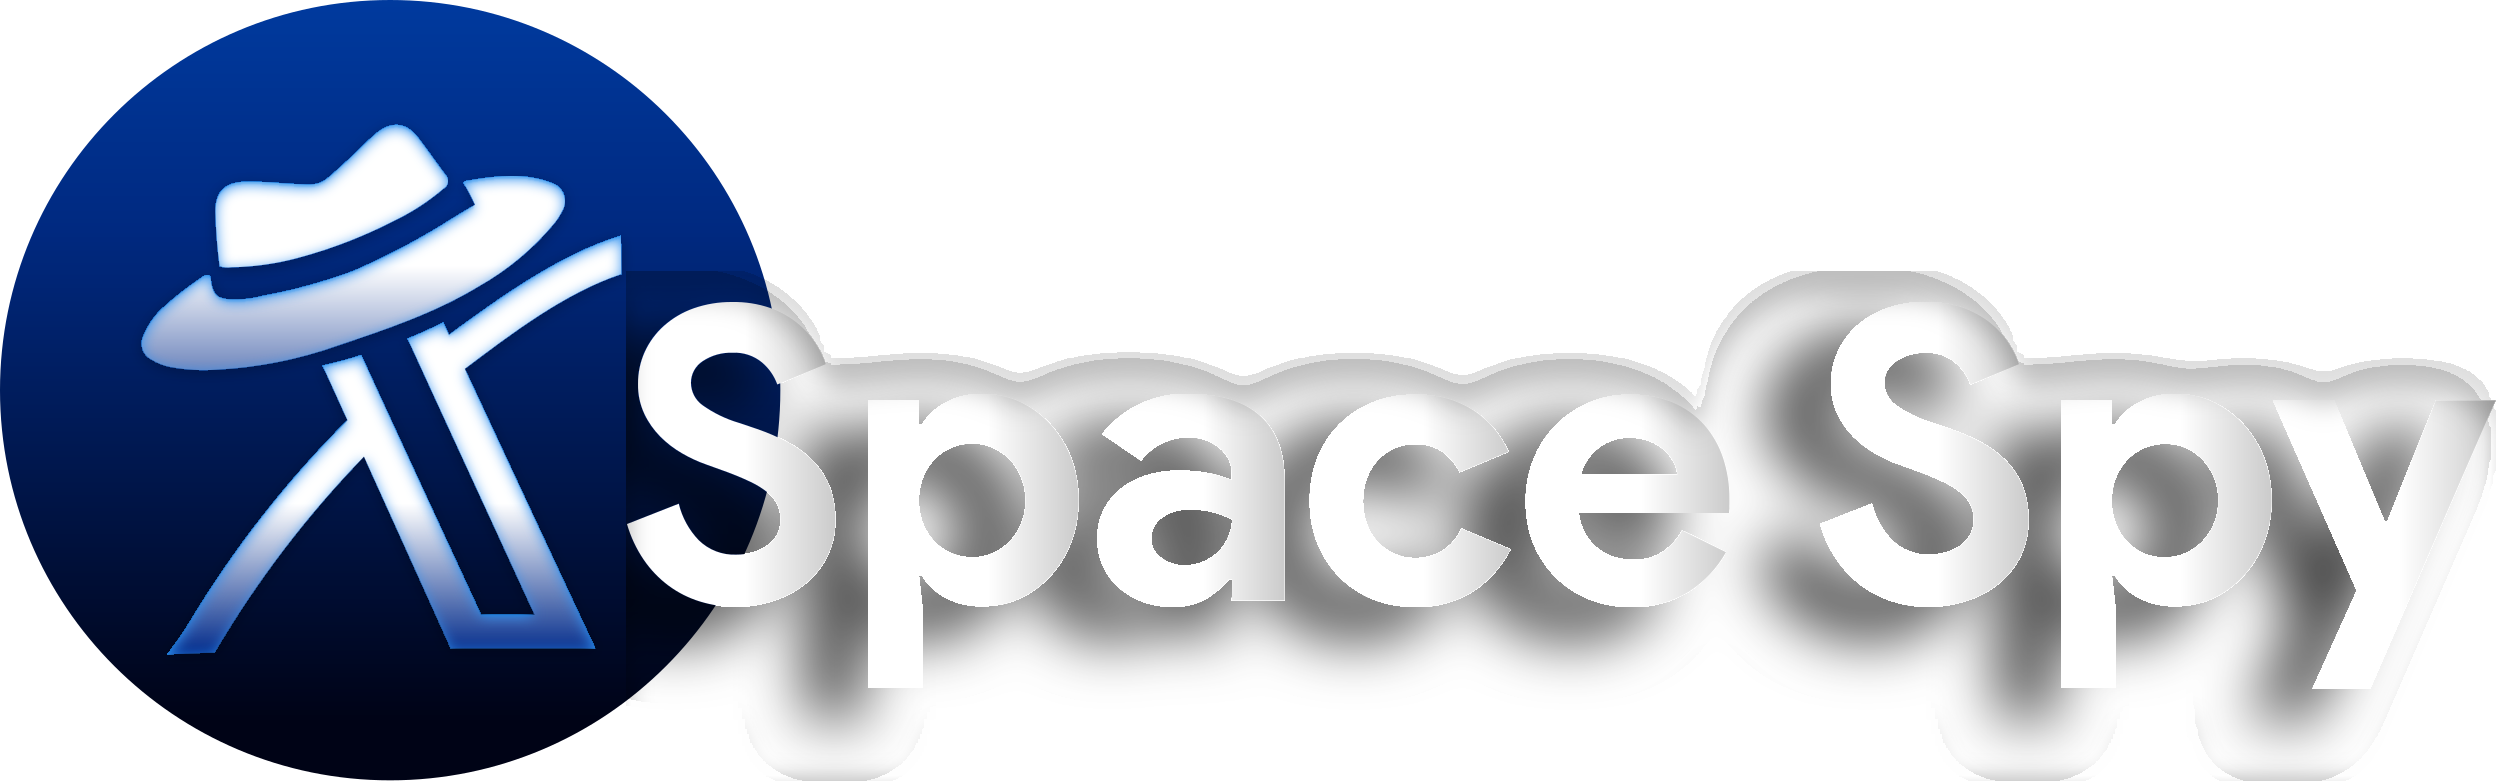
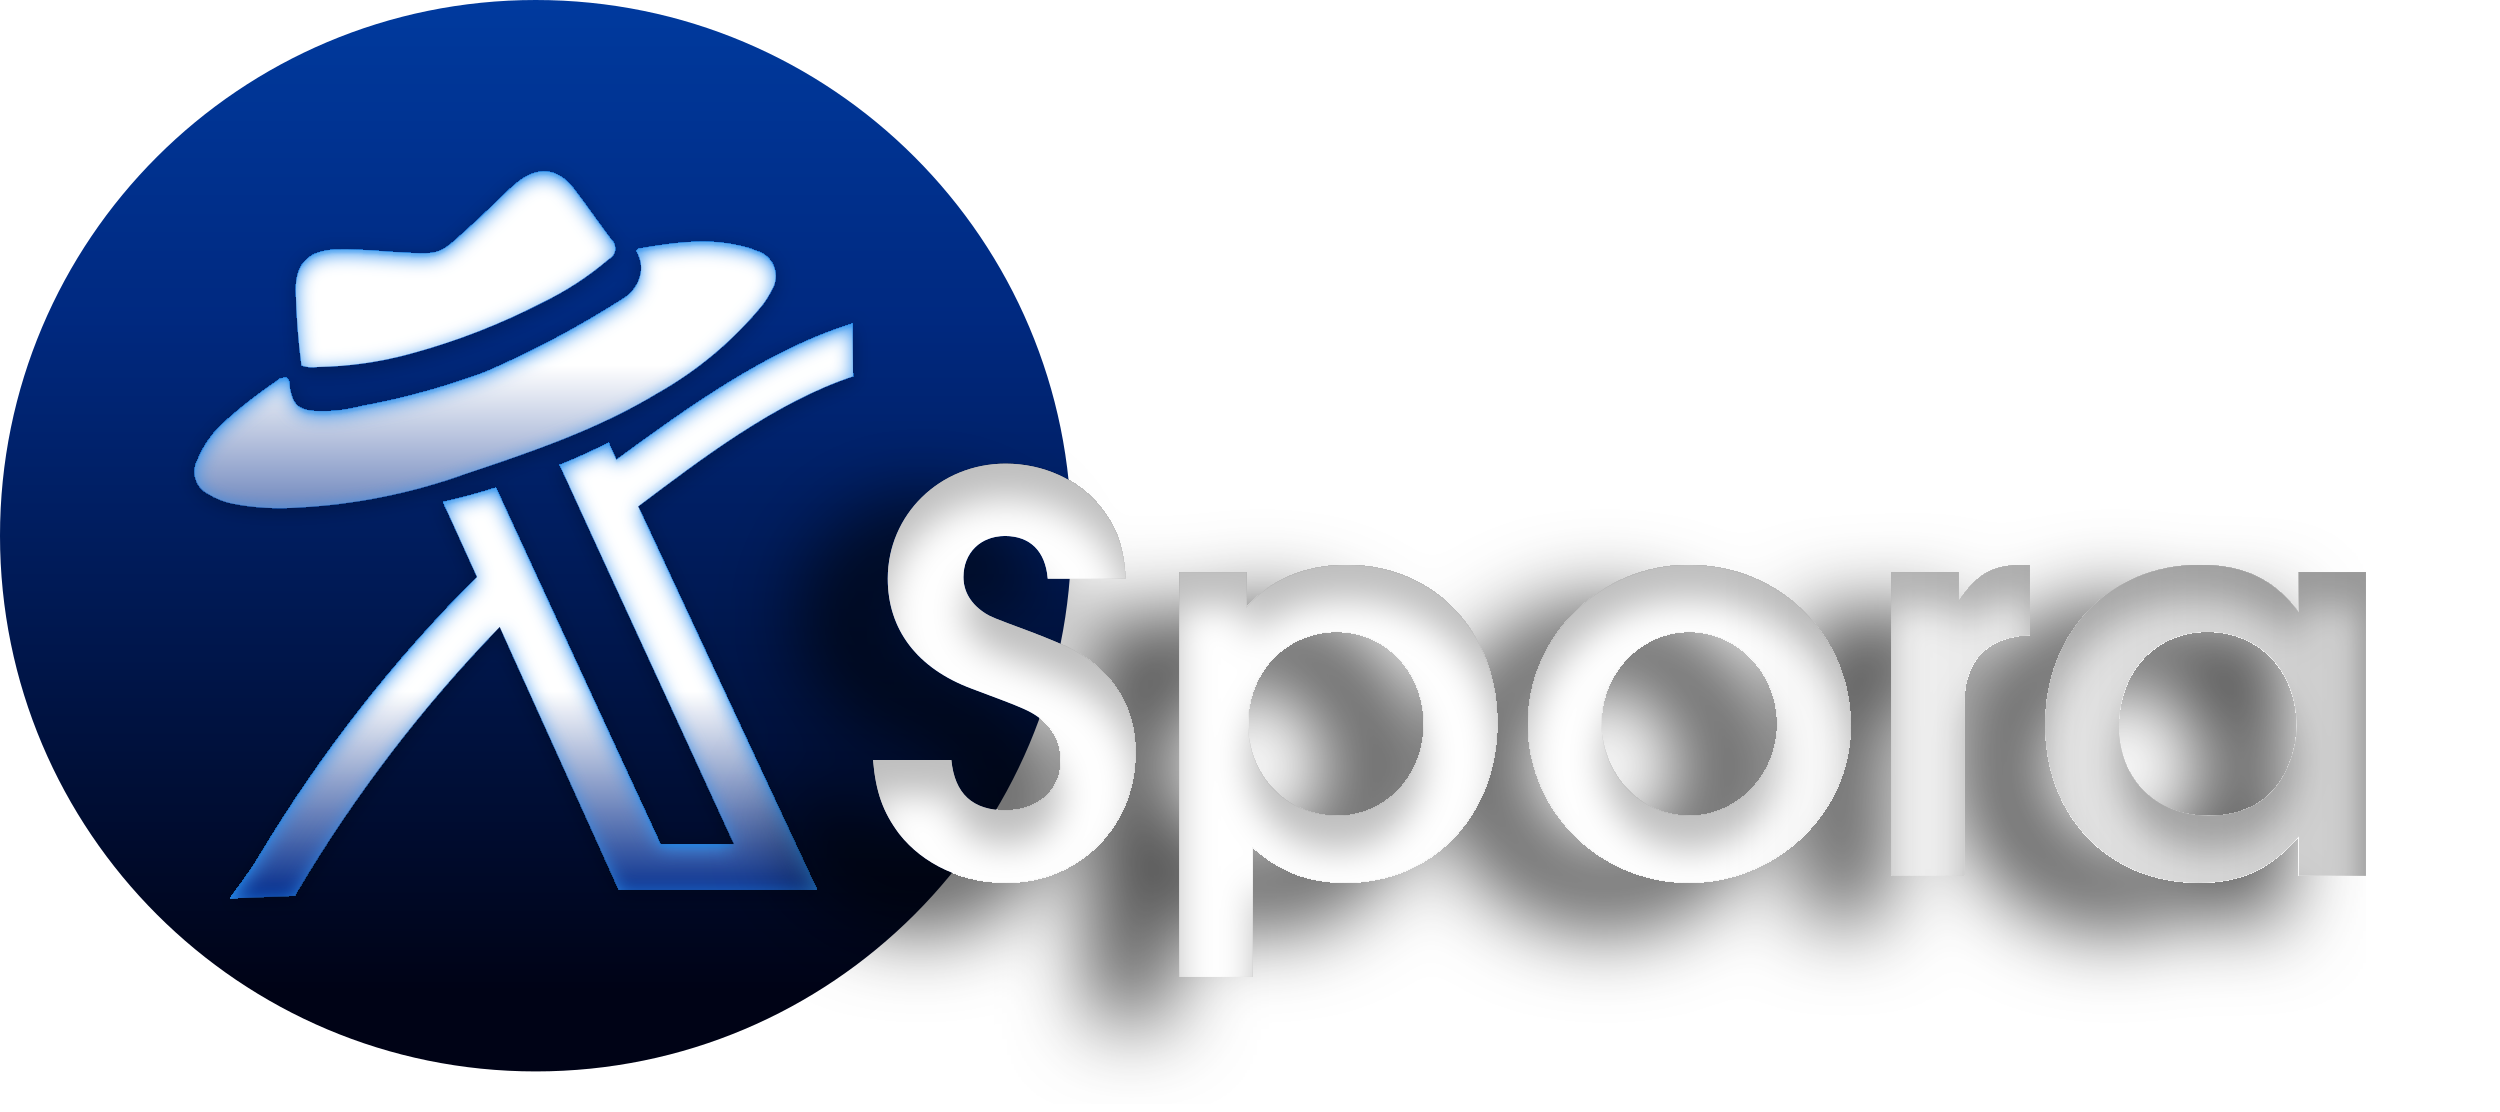
- <svg xmlns="http://www.w3.org/2000/svg" width="173" height="54" viewBox="0 0 173 54" fill="none">
-   <g id="Frame 1261157691">
-     <g id="Final Copy">
-       <rect width="54" height="54" rx="27" fill="url(#paint0_linear_2001_2078)" />
-       <g id="Group 52" filter="url(#filter0_dii_2001_2078)">
-         <path id="Vector" d="M42.968 16.311C38.668 17.63 34.545 20.638 31.067 23.174L30.672 22.32C29.869 22.721 29.047 23.097 28.212 23.435L28.849 24.83L29.958 27.251L36.998 42.542H33.284L27.288 29.558L26.148 27.085L24.995 24.581C24.632 24.696 24.262 24.805 23.893 24.906C23.364 25.053 22.848 25.187 22.332 25.302L24.046 29.08C19.822 33.294 16.137 38.014 13.074 43.135C12.488 44.122 11.679 45.135 11.602 45.276L14.852 45.148L15.024 44.855C17.887 40.058 21.297 35.608 25.186 31.596L31.194 44.855H41.178L32.163 25.524C35.348 23.122 39.101 20.262 42.994 18.968L42.968 16.311Z" fill="url(#paint1_linear_2001_2078)" />
-         <g id="CzgE9k">
-           <path id="Vector_2" d="M32.871 14.172C32.642 13.643 32.375 13.132 32.071 12.643C32.124 12.595 32.16 12.536 32.208 12.53C33.885 12.246 35.568 11.985 37.263 12.382C37.569 12.448 37.868 12.541 38.157 12.661C38.352 12.718 38.53 12.82 38.678 12.958C38.826 13.096 38.94 13.266 39.011 13.456C39.082 13.645 39.109 13.849 39.088 14.05C39.068 14.251 39 14.445 38.892 14.616C38.755 14.898 38.588 15.164 38.395 15.41C36.925 17.192 35.139 18.687 33.126 19.82C30.092 21.657 26.744 22.782 23.413 23.897C20.705 24.866 17.87 25.433 14.998 25.58C13.926 25.655 12.848 25.593 11.792 25.396C11.329 25.308 10.887 25.135 10.488 24.886C10.339 24.81 10.206 24.705 10.098 24.576C9.99 24.448 9.909 24.299 9.86 24.139C9.811 23.979 9.794 23.81 9.812 23.643C9.829 23.476 9.88 23.315 9.961 23.168C10.242 22.498 10.658 21.893 11.181 21.39C12.043 20.597 12.964 19.872 13.937 19.221C13.999 19.157 14.075 19.107 14.16 19.076C14.244 19.045 14.334 19.034 14.423 19.043C14.63 19.18 14.577 19.422 14.619 19.636C14.785 20.406 15.045 20.649 15.839 20.714C16.621 20.759 17.405 20.681 18.163 20.483C20.296 20.092 22.392 19.517 24.426 18.765C26.545 17.85 28.597 16.786 30.566 15.582C31.33 15.09 32.095 14.646 32.871 14.172Z" fill="url(#paint2_linear_2001_2078)" />
-           <path id="Vector_3" d="M15.199 18.417C15.031 17.155 14.934 15.885 14.908 14.612C14.908 13.308 15.536 12.656 16.864 12.579C17.76 12.565 18.656 12.6 19.548 12.686C22.512 12.84 21.919 13.012 24.183 10.979C24.817 10.387 25.368 9.794 26.067 9.201C27.116 8.372 28.094 8.461 28.912 9.504C29.57 10.351 30.168 11.24 30.82 12.093C30.888 12.157 30.939 12.236 30.971 12.324C31.002 12.411 31.012 12.505 31.001 12.598C30.989 12.69 30.956 12.778 30.904 12.855C30.852 12.932 30.783 12.996 30.701 13.042C29.665 13.932 28.515 14.681 27.282 15.27C25.204 16.342 23.019 17.192 20.763 17.806C19.219 18.236 17.625 18.468 16.022 18.494C15.746 18.538 15.462 18.512 15.199 18.417Z" fill="url(#paint3_linear_2001_2078)" />
-         </g>
-       </g>
-     </g>
-     <g id="Frame 1261157467" filter="url(#filter1_i_2001_2078)">
-       <g id="Group 52_2" filter="url(#filter2_d_2001_2078)">
-         <path id="Vector_4" d="M50.917 41.992C50.076 41.996 49.239 41.871 48.436 41.623C47.655 41.383 46.921 41.012 46.265 40.527C45.597 40.029 45.017 39.423 44.547 38.735C44.033 37.978 43.642 37.144 43.388 36.264L46.971 34.857C47.199 35.806 47.675 36.677 48.351 37.381C48.693 37.717 49.099 37.979 49.546 38.151C49.993 38.323 50.471 38.402 50.949 38.382C51.336 38.383 51.721 38.33 52.093 38.224C52.443 38.128 52.775 37.977 53.078 37.776C53.362 37.583 53.599 37.327 53.768 37.028C53.943 36.705 54.03 36.342 54.021 35.974C54.028 35.625 53.961 35.279 53.826 34.957C53.672 34.629 53.445 34.341 53.162 34.114C52.791 33.811 52.384 33.554 51.95 33.35C51.347 33.064 50.73 32.809 50.101 32.586L48.862 32.138C48.288 31.937 47.734 31.681 47.208 31.374C46.656 31.059 46.15 30.671 45.701 30.221C45.243 29.761 44.867 29.226 44.589 28.64C44.288 27.992 44.138 27.284 44.152 26.569C44.145 25.806 44.303 25.051 44.616 24.356C44.928 23.668 45.38 23.052 45.943 22.549C46.543 22.015 47.241 21.603 47.998 21.337C48.855 21.037 49.757 20.889 50.665 20.899C51.56 20.881 52.452 21.02 53.299 21.31C53.982 21.554 54.62 21.91 55.185 22.364C55.678 22.757 56.102 23.229 56.439 23.761C56.734 24.209 56.971 24.692 57.145 25.199L53.789 26.606C53.578 26.015 53.214 25.489 52.735 25.083C52.163 24.609 51.433 24.368 50.691 24.409C49.96 24.382 49.24 24.584 48.631 24.988C48.378 25.15 48.171 25.373 48.028 25.636C47.885 25.9 47.811 26.195 47.814 26.495C47.816 26.796 47.889 27.091 48.026 27.359C48.163 27.626 48.361 27.857 48.604 28.034C49.367 28.577 50.215 28.99 51.112 29.256L52.382 29.683C53.146 29.944 53.886 30.268 54.595 30.652C55.234 30.998 55.815 31.441 56.318 31.964C56.793 32.468 57.167 33.059 57.419 33.703C57.685 34.419 57.813 35.179 57.799 35.943C57.825 36.89 57.605 37.829 57.161 38.667C56.761 39.4 56.21 40.039 55.544 40.542C54.871 41.036 54.116 41.407 53.315 41.639C52.537 41.871 51.729 41.99 50.917 41.992Z" fill="url(#paint4_linear_2001_2078)" />
-         <path id="Vector_5" d="M60.111 27.718H63.583V29.383H63.804C64.193 28.757 64.738 28.243 65.385 27.892C66.193 27.456 67.102 27.241 68.019 27.27C68.889 27.261 69.75 27.441 70.543 27.797C71.338 28.164 72.053 28.681 72.651 29.32C73.279 29.997 73.773 30.787 74.105 31.649C74.466 32.594 74.644 33.599 74.632 34.61C74.644 35.621 74.465 36.626 74.105 37.571C73.773 38.431 73.279 39.22 72.651 39.895C72.055 40.537 71.339 41.056 70.543 41.423C69.75 41.779 68.889 41.959 68.019 41.95C67.102 41.978 66.193 41.764 65.385 41.328C64.736 40.976 64.191 40.46 63.804 39.832H63.583L63.804 41.807V47.603H60.116L60.111 27.718ZM67.276 38.578C67.756 38.579 68.231 38.484 68.673 38.298C69.11 38.113 69.507 37.844 69.843 37.508C70.193 37.151 70.471 36.728 70.659 36.264C70.872 35.746 70.978 35.191 70.97 34.631C70.977 34.069 70.871 33.513 70.659 32.992C70.469 32.531 70.192 32.11 69.843 31.754C69.507 31.418 69.11 31.149 68.673 30.964C68.231 30.776 67.756 30.681 67.276 30.684C66.798 30.681 66.324 30.77 65.88 30.948C65.441 31.124 65.042 31.39 64.71 31.728C64.36 32.083 64.082 32.504 63.894 32.966C63.677 33.494 63.572 34.061 63.583 34.631C63.572 35.201 63.677 35.768 63.894 36.296C64.082 36.758 64.36 37.179 64.71 37.534C65.044 37.869 65.442 38.133 65.88 38.309C66.324 38.488 66.798 38.579 67.276 38.578Z" fill="url(#paint5_linear_2001_2078)" />
-         <path id="Vector_6" d="M85.268 40.075H85.041C84.593 40.611 84.059 41.069 83.46 41.429C82.743 41.831 81.927 42.026 81.105 41.993C80.417 41.999 79.733 41.879 79.087 41.64C78.482 41.419 77.923 41.088 77.438 40.665C76.968 40.253 76.593 39.745 76.337 39.174C76.069 38.571 75.934 37.916 75.941 37.256C75.931 36.587 76.077 35.925 76.368 35.322C76.649 34.748 77.054 34.242 77.554 33.842C78.084 33.417 78.69 33.097 79.34 32.899C80.067 32.676 80.824 32.566 81.585 32.572C82.333 32.559 83.081 32.629 83.813 32.783C84.302 32.898 84.782 33.044 85.252 33.22V32.799C85.258 32.449 85.181 32.102 85.03 31.786C84.878 31.471 84.654 31.195 84.377 30.981C83.763 30.49 82.993 30.234 82.206 30.259C81.578 30.258 80.958 30.402 80.395 30.681C79.832 30.96 79.341 31.366 78.961 31.866L76.284 30.032C76.996 29.13 77.911 28.409 78.955 27.929C79.999 27.449 81.142 27.224 82.291 27.271C84.433 27.271 86.069 27.774 87.196 28.778C88.324 29.783 88.888 31.274 88.888 33.252V41.54H85.252L85.268 40.075ZM85.268 35.928C84.837 35.725 84.389 35.559 83.929 35.433C83.435 35.309 82.927 35.249 82.417 35.254C81.69 35.207 80.969 35.409 80.373 35.828C80.15 35.994 79.969 36.209 79.845 36.457C79.72 36.705 79.656 36.979 79.656 37.256C79.648 37.522 79.707 37.785 79.828 38.022C79.948 38.258 80.127 38.461 80.346 38.61C80.802 38.952 81.357 39.137 81.927 39.137C82.392 39.143 82.853 39.051 83.281 38.869C83.675 38.704 84.033 38.464 84.335 38.163C84.625 37.874 84.855 37.53 85.01 37.151C85.179 36.766 85.267 36.349 85.268 35.928Z" fill="url(#paint6_linear_2001_2078)" />
-         <path id="Vector_7" d="M104.527 38.015C103.941 39.167 103.073 40.151 102.003 40.876C100.8 41.654 99.388 42.044 97.957 41.993C96.948 42.011 95.946 41.832 95.006 41.466C94.139 41.115 93.352 40.592 92.693 39.928C92.038 39.258 91.52 38.467 91.17 37.599C90.804 36.661 90.625 35.66 90.643 34.653C90.626 33.642 90.805 32.636 91.17 31.692C91.517 30.822 92.034 30.03 92.693 29.363C93.355 28.708 94.142 28.19 95.006 27.841C95.946 27.475 96.948 27.296 97.957 27.314C99.381 27.264 100.786 27.648 101.987 28.415C103.047 29.109 103.88 30.098 104.385 31.26L101.002 32.672C100.727 32.089 100.304 31.587 99.774 31.218C99.211 30.874 98.558 30.703 97.898 30.728C97.424 30.723 96.954 30.819 96.518 31.007C96.088 31.192 95.7 31.461 95.375 31.798C95.033 32.152 94.769 32.574 94.6 33.036C94.405 33.56 94.308 34.115 94.316 34.675C94.308 35.232 94.404 35.786 94.6 36.308C94.768 36.772 95.032 37.196 95.375 37.551C95.7 37.888 96.088 38.157 96.518 38.342C96.954 38.528 97.424 38.623 97.898 38.621C98.589 38.641 99.271 38.458 99.859 38.094C100.418 37.722 100.862 37.2 101.139 36.587L104.527 38.015Z" fill="url(#paint7_linear_2001_2078)" />
-         <path id="Vector_8" d="M119.438 38.212C118.817 39.322 117.932 40.261 116.862 40.947C115.671 41.676 114.294 42.042 112.899 42.001C111.901 42.017 110.909 41.838 109.98 41.474C109.109 41.122 108.317 40.599 107.651 39.935C106.988 39.27 106.465 38.478 106.113 37.607C105.747 36.668 105.568 35.668 105.586 34.661C105.577 33.691 105.756 32.729 106.113 31.826C106.451 30.956 106.958 30.161 107.604 29.487C108.252 28.819 109.023 28.282 109.875 27.906C110.786 27.504 111.772 27.303 112.767 27.316C113.78 27.292 114.787 27.471 115.729 27.843C116.555 28.185 117.296 28.705 117.899 29.366C118.493 30.034 118.944 30.816 119.227 31.663C119.534 32.591 119.685 33.563 119.675 34.54V34.882C119.668 34.986 119.668 35.09 119.675 35.193C119.655 35.294 119.646 35.396 119.649 35.499H109.237C109.296 36.01 109.456 36.504 109.706 36.953C109.929 37.346 110.226 37.691 110.581 37.97C110.919 38.238 111.305 38.438 111.719 38.56C112.131 38.682 112.559 38.744 112.989 38.745C113.734 38.775 114.471 38.572 115.096 38.165C115.64 37.79 116.089 37.294 116.408 36.716L119.438 38.212ZM116.082 32.854C116.055 32.567 115.974 32.288 115.845 32.032C115.691 31.715 115.48 31.429 115.223 31.189C114.927 30.911 114.582 30.691 114.206 30.541C113.744 30.361 113.252 30.275 112.757 30.288C111.998 30.269 111.256 30.506 110.649 30.962C110.029 31.436 109.583 32.101 109.379 32.854H116.082Z" fill="url(#paint8_linear_2001_2078)" />
-         <path id="Vector_9" d="M133.486 41.992C132.645 41.997 131.808 41.872 131.004 41.623C130.222 41.383 129.486 41.013 128.828 40.527C128.161 40.027 127.581 39.422 127.11 38.735C126.596 37.978 126.205 37.144 125.951 36.264L129.534 34.857C129.764 35.807 130.242 36.678 130.92 37.381C131.26 37.717 131.666 37.979 132.112 38.151C132.558 38.323 133.035 38.402 133.512 38.382C133.899 38.383 134.284 38.33 134.656 38.224C135.006 38.129 135.339 37.978 135.641 37.776C135.926 37.583 136.162 37.327 136.331 37.028C136.506 36.705 136.593 36.342 136.584 35.974C136.591 35.625 136.524 35.279 136.389 34.957C136.235 34.629 136.008 34.341 135.725 34.114C135.354 33.811 134.947 33.554 134.513 33.35C133.911 33.063 133.294 32.808 132.664 32.586L131.426 32.138C130.853 31.938 130.3 31.682 129.777 31.374C129.222 31.06 128.714 30.672 128.264 30.221C127.808 29.759 127.432 29.225 127.153 28.64C126.853 27.991 126.703 27.283 126.715 26.569C126.708 25.806 126.866 25.051 127.179 24.356C127.491 23.668 127.943 23.052 128.507 22.549C129.108 22.015 129.808 21.603 130.567 21.337C131.421 21.037 132.322 20.888 133.228 20.899C134.123 20.881 135.015 21.02 135.862 21.31C136.546 21.555 137.185 21.912 137.754 22.364C138.245 22.758 138.669 23.23 139.008 23.761C139.298 24.211 139.535 24.694 139.714 25.199L136.358 26.606C136.146 26.015 135.782 25.49 135.304 25.083C134.732 24.608 134.002 24.367 133.259 24.409C132.529 24.382 131.808 24.584 131.199 24.988C130.947 25.15 130.739 25.373 130.596 25.636C130.453 25.9 130.38 26.195 130.382 26.495C130.384 26.796 130.457 27.091 130.594 27.359C130.732 27.626 130.93 27.857 131.173 28.034C131.936 28.576 132.784 28.988 133.681 29.256L134.951 29.683C135.715 29.943 136.455 30.267 137.164 30.652C137.802 30.998 138.384 31.441 138.887 31.964C139.363 32.467 139.737 33.058 139.988 33.703C140.253 34.419 140.382 35.179 140.367 35.943C140.392 36.89 140.175 37.828 139.735 38.667C139.333 39.4 138.78 40.039 138.112 40.542C137.439 41.036 136.685 41.407 135.883 41.639C135.105 41.871 134.298 41.99 133.486 41.992Z" fill="url(#paint9_linear_2001_2078)" />
-         <path id="Vector_10" d="M142.655 27.718H146.133V29.383H146.359C146.745 28.755 147.291 28.241 147.94 27.892C148.748 27.455 149.657 27.24 150.575 27.27C151.444 27.262 152.305 27.442 153.099 27.797C153.892 28.166 154.607 28.683 155.206 29.32C155.834 29.997 156.328 30.787 156.66 31.649C157.023 32.593 157.202 33.599 157.187 34.61C157.202 35.622 157.023 36.627 156.66 37.571C156.328 38.431 155.834 39.22 155.206 39.895C154.609 40.536 153.894 41.055 153.099 41.423C152.305 41.778 151.444 41.958 150.575 41.95C149.657 41.98 148.748 41.765 147.94 41.328C147.289 40.979 146.743 40.463 146.359 39.832H146.133L146.359 41.808V47.604H142.671L142.655 27.718ZM149.816 38.578C150.295 38.579 150.77 38.484 151.212 38.298C151.649 38.113 152.047 37.844 152.382 37.508C152.733 37.151 153.01 36.728 153.199 36.265C153.414 35.747 153.519 35.191 153.51 34.631C153.519 34.069 153.413 33.512 153.199 32.993C153.009 32.531 152.732 32.111 152.382 31.754C152.047 31.418 151.649 31.15 151.212 30.964C150.771 30.786 150.297 30.7 149.821 30.711C149.343 30.707 148.869 30.797 148.425 30.974C147.985 31.151 147.587 31.416 147.255 31.754C146.904 32.11 146.627 32.53 146.438 32.993C146.225 33.521 146.119 34.087 146.128 34.658C146.119 35.228 146.225 35.794 146.438 36.323C146.627 36.785 146.904 37.206 147.255 37.561C147.589 37.896 147.987 38.159 148.425 38.335C148.87 38.506 149.344 38.588 149.821 38.578H149.816Z" fill="url(#paint10_linear_2001_2078)" />
-         <path id="Vector_11" d="M163.096 40.867L157.3 27.721H161.516L165.014 36.099H165.209L168.566 27.721H172.681L164.024 47.633H160.045L163.096 40.867Z" fill="url(#paint11_linear_2001_2078)" />
-       </g>
-     </g>
+ <svg xmlns="http://www.w3.org/2000/svg" width="126" height="56" viewBox="0 0 126 56" fill="none">
+   <rect width="54" height="54" rx="27" fill="url(#paint0_linear_2308_2499)" />
+   <g filter="url(#filter0_dii_2308_2499)">
+     <path d="M42.968 16.311C38.667 17.629 34.545 20.637 31.066 23.172L30.671 22.319C29.868 22.72 29.047 23.096 28.212 23.434L28.849 24.829L29.958 27.25L36.998 42.541H33.283L27.288 29.557L26.148 27.084L24.994 24.581C24.631 24.695 24.262 24.803 23.892 24.905C23.363 25.052 22.847 25.186 22.331 25.3L24.045 29.079C19.821 33.292 16.136 38.014 13.073 43.134C12.487 44.121 11.678 45.135 11.602 45.275L14.851 45.147L15.023 44.854C17.887 40.057 21.297 35.607 25.185 31.595L31.194 44.854H41.177L32.162 25.523C35.348 23.122 39.1 20.261 42.993 18.967L42.968 16.311Z" fill="url(#paint1_linear_2308_2499)" />
+     <path d="M31.393 15.066C32.238 14.549 32.593 13.485 32.071 12.643C32.124 12.596 32.16 12.537 32.208 12.53C33.885 12.246 35.568 11.985 37.263 12.382C37.569 12.448 37.868 12.541 38.157 12.661C38.352 12.718 38.53 12.82 38.678 12.958C38.826 13.096 38.94 13.266 39.011 13.456C39.082 13.645 39.109 13.849 39.088 14.05C39.068 14.252 39 14.445 38.892 14.617C38.755 14.898 38.588 15.165 38.395 15.411C36.925 17.192 35.139 18.687 33.126 19.82C30.092 21.657 26.744 22.783 23.413 23.897C20.705 24.866 17.87 25.433 14.998 25.58C13.926 25.655 12.848 25.594 11.792 25.396C11.329 25.308 10.887 25.136 10.488 24.887C10.339 24.811 10.206 24.705 10.098 24.577C9.99 24.448 9.909 24.299 9.86 24.139C9.811 23.979 9.794 23.81 9.812 23.643C9.829 23.477 9.88 23.315 9.961 23.168C10.242 22.498 10.658 21.893 11.181 21.39C12.043 20.597 12.964 19.872 13.937 19.221C13.999 19.157 14.075 19.107 14.16 19.076C14.244 19.046 14.334 19.034 14.423 19.043C14.63 19.18 14.577 19.423 14.619 19.636C14.785 20.406 15.045 20.649 15.839 20.715C16.621 20.759 17.405 20.681 18.163 20.483C20.296 20.093 22.392 19.517 24.426 18.765C26.545 17.85 28.597 16.787 30.566 15.582C30.841 15.405 31.117 15.234 31.393 15.066Z" fill="url(#paint2_linear_2308_2499)" />
+     <path d="M15.197 18.417C15.03 17.155 14.933 15.885 14.906 14.612C14.906 13.308 15.535 12.656 16.862 12.579C17.758 12.565 18.654 12.6 19.547 12.686C22.51 12.84 21.917 13.012 24.181 10.979C24.815 10.387 25.366 9.794 26.066 9.201C27.114 8.372 28.092 8.461 28.91 9.504C29.568 10.351 30.166 11.24 30.818 12.093C30.886 12.157 30.938 12.236 30.969 12.324C31 12.411 31.011 12.505 30.999 12.598C30.988 12.69 30.954 12.778 30.902 12.855C30.85 12.932 30.781 12.996 30.7 13.042C29.663 13.932 28.513 14.681 27.28 15.27C25.203 16.342 23.018 17.192 20.762 17.806C19.217 18.236 17.624 18.468 16.021 18.494C15.744 18.538 15.46 18.512 15.197 18.417Z" fill="url(#paint3_linear_2308_2499)" />
+   </g>
+   <g filter="url(#filter1_di_2308_2499)">
+     <path d="M44 38.304H47.948C48.114 40.016 49.025 40.844 50.709 40.844C52.338 40.844 53.47 39.822 53.47 38.359C53.47 37.503 53.139 36.785 52.531 36.288C51.924 35.819 51.731 35.736 48.997 34.715C46.236 33.693 44.745 31.733 44.745 29.165C44.745 25.935 47.368 23.367 50.681 23.367C52.587 23.367 54.354 24.168 55.458 25.548C56.286 26.57 56.645 27.619 56.728 29.165H52.807C52.697 27.785 51.924 27.012 50.654 27.012C49.411 27.012 48.556 27.867 48.556 29.082C48.556 29.828 48.942 30.463 49.688 30.932C49.964 31.098 50.019 31.125 51.952 31.843C53.967 32.616 54.602 32.948 55.403 33.693C56.618 34.797 57.225 36.233 57.225 37.945C57.225 41.645 54.381 44.489 50.709 44.489C48.528 44.489 46.54 43.577 45.325 42.031C44.497 40.927 44.138 39.905 44 38.304Z" fill="#D9D9D9" />
+     <path d="M44 38.304H47.948C48.114 40.016 49.025 40.844 50.709 40.844C52.338 40.844 53.47 39.822 53.47 38.359C53.47 37.503 53.139 36.785 52.531 36.288C51.924 35.819 51.731 35.736 48.997 34.715C46.236 33.693 44.745 31.733 44.745 29.165C44.745 25.935 47.368 23.367 50.681 23.367C52.587 23.367 54.354 24.168 55.458 25.548C56.286 26.57 56.645 27.619 56.728 29.165H52.807C52.697 27.785 51.924 27.012 50.654 27.012C49.411 27.012 48.556 27.867 48.556 29.082C48.556 29.828 48.942 30.463 49.688 30.932C49.964 31.098 50.019 31.125 51.952 31.843C53.967 32.616 54.602 32.948 55.403 33.693C56.618 34.797 57.225 36.233 57.225 37.945C57.225 41.645 54.381 44.489 50.709 44.489C48.528 44.489 46.54 43.577 45.325 42.031C44.497 40.927 44.138 39.905 44 38.304Z" fill="url(#paint4_linear_2308_2499)" />
+     <path d="M59.448 49.237V28.834H62.817V30.628C64.004 29.22 65.771 28.475 67.869 28.475C72.259 28.475 75.462 31.816 75.462 36.426C75.462 41.065 72.232 44.489 67.814 44.489C65.937 44.489 64.529 43.936 63.12 42.694V49.237H59.448ZM67.372 31.843C64.832 31.843 62.9 33.831 62.9 36.454C62.9 39.132 64.832 41.12 67.428 41.12C69.857 41.12 71.762 39.105 71.762 36.509C71.762 33.859 69.857 31.843 67.372 31.843Z" fill="#D9D9D9" />
+     <path d="M59.448 49.237V28.834H62.817V30.628C64.004 29.22 65.771 28.475 67.869 28.475C72.259 28.475 75.462 31.816 75.462 36.426C75.462 41.065 72.232 44.489 67.814 44.489C65.937 44.489 64.529 43.936 63.12 42.694V49.237H59.448ZM67.372 31.843C64.832 31.843 62.9 33.831 62.9 36.454C62.9 39.132 64.832 41.12 67.428 41.12C69.857 41.12 71.762 39.105 71.762 36.509C71.762 33.859 69.857 31.843 67.372 31.843Z" fill="url(#paint5_linear_2308_2499)" />
+     <path d="M85.102 28.475C89.713 28.475 93.274 32.037 93.274 36.592C93.274 40.899 89.575 44.489 85.13 44.489C80.657 44.489 77.012 40.899 77.012 36.482C77.012 32.092 80.657 28.475 85.102 28.475ZM85.13 31.843C82.7 31.843 80.712 33.914 80.712 36.426C80.712 39.049 82.672 41.12 85.157 41.12C87.587 41.12 89.575 39.049 89.575 36.482C89.575 33.914 87.587 31.843 85.13 31.843Z" fill="#D9D9D9" />
+     <path d="M85.102 28.475C89.713 28.475 93.274 32.037 93.274 36.592C93.274 40.899 89.575 44.489 85.13 44.489C80.657 44.489 77.012 40.899 77.012 36.482C77.012 32.092 80.657 28.475 85.102 28.475ZM85.13 31.843C82.7 31.843 80.712 33.914 80.712 36.426C80.712 39.049 82.672 41.12 85.157 41.12C87.587 41.12 89.575 39.049 89.575 36.482C89.575 33.914 87.587 31.843 85.13 31.843Z" fill="url(#paint6_linear_2308_2499)" />
+     <path d="M95.335 44.13V28.834H98.704V30.325C99.67 28.917 100.443 28.475 102.017 28.475H102.293V32.009C100.084 32.092 98.925 33.362 99.007 35.626V44.13H95.335Z" fill="#D9D9D9" />
+     <path d="M95.335 44.13V28.834H98.704V30.325C99.67 28.917 100.443 28.475 102.017 28.475H102.293V32.009C100.084 32.092 98.925 33.362 99.007 35.626V44.13H95.335Z" fill="url(#paint7_linear_2308_2499)" />
+     <path d="M119.237 28.834V44.13H115.868V42.142C114.405 43.826 112.942 44.489 110.788 44.489C106.315 44.489 103.085 41.148 103.085 36.537C103.085 31.871 106.343 28.475 110.871 28.475C113.08 28.475 114.598 29.193 115.868 30.877V28.834H119.237ZM111.258 31.843C108.635 31.843 106.785 33.831 106.785 36.62C106.785 39.298 108.635 41.12 111.313 41.12C112.721 41.12 113.908 40.651 114.654 39.74C115.316 38.967 115.758 37.697 115.758 36.592C115.758 33.804 113.88 31.843 111.258 31.843Z" fill="#D9D9D9" />
+     <path d="M119.237 28.834V44.13H115.868V42.142C114.405 43.826 112.942 44.489 110.788 44.489C106.315 44.489 103.085 41.148 103.085 36.537C103.085 31.871 106.343 28.475 110.871 28.475C113.08 28.475 114.598 29.193 115.868 30.877V28.834H119.237ZM111.258 31.843C108.635 31.843 106.785 33.831 106.785 36.62C106.785 39.298 108.635 41.12 111.313 41.12C112.721 41.12 113.908 40.651 114.654 39.74C115.316 38.967 115.758 37.697 115.758 36.592C115.758 33.804 113.88 31.843 111.258 31.843Z" fill="url(#paint8_linear_2308_2499)" />
  </g>
  <defs>
-     <filter id="filter0_dii_2001_2078" x="8.822" y="7.856" width="35.154" height="38.599" filterUnits="userSpaceOnUse" color-interpolation-filters="sRGB">
+     <filter id="filter0_dii_2308_2499" x="8.822" y="7.856" width="35.154" height="38.597" filterUnits="userSpaceOnUse" color-interpolation-filters="sRGB">
      <feFlood flood-opacity="0" result="BackgroundImageFix" />
      <feColorMatrix in="SourceAlpha" type="matrix" values="0 0 0 0 0 0 0 0 0 0 0 0 0 0 0 0 0 0 127 0" result="hardAlpha" />
      <feOffset dy="0.197" />
      <feGaussianBlur stdDeviation="0.491" />
      <feComposite in2="hardAlpha" operator="out" />
      <feColorMatrix type="matrix" values="0 0 0 0 0 0 0 0 0 0 0 0 0 0 0 0 0 0 0.25 0" />
-       <feBlend mode="normal" in2="BackgroundImageFix" result="effect1_dropShadow_2001_2078" />
-       <feBlend mode="normal" in="SourceGraphic" in2="effect1_dropShadow_2001_2078" result="shape" />
+       <feBlend mode="normal" in2="BackgroundImageFix" result="effect1_dropShadow_2308_2499" />
+       <feBlend mode="normal" in="SourceGraphic" in2="effect1_dropShadow_2308_2499" result="shape" />
      <feColorMatrix in="SourceAlpha" type="matrix" values="0 0 0 0 0 0 0 0 0 0 0 0 0 0 0 0 0 0 127 0" result="hardAlpha" />
      <feOffset dy="0.197" />
      <feGaussianBlur stdDeviation="0.491" />
      <feComposite in2="hardAlpha" operator="arithmetic" k2="-1" k3="1" />
      <feColorMatrix type="matrix" values="0 0 0 0 0.192 0 0 0 0 0.567 0 0 0 0 0.942 0 0 0 1 0" />
-       <feBlend mode="normal" in2="shape" result="effect2_innerShadow_2001_2078" />
+       <feBlend mode="normal" in2="shape" result="effect2_innerShadow_2308_2499" />
      <feColorMatrix in="SourceAlpha" type="matrix" values="0 0 0 0 0 0 0 0 0 0 0 0 0 0 0 0 0 0 127 0" result="hardAlpha" />
      <feOffset dy="0.197" />
      <feGaussianBlur stdDeviation="0.098" />
      <feComposite in2="hardAlpha" operator="arithmetic" k2="-1" k3="1" />
      <feColorMatrix type="matrix" values="0 0 0 0 0 0 0 0 0 0.506 0 0 0 0 0.921 0 0 0 0.25 0" />
-       <feBlend mode="normal" in2="effect2_innerShadow_2001_2078" result="effect3_innerShadow_2001_2078" />
+       <feBlend mode="normal" in2="effect2_innerShadow_2308_2499" result="effect3_innerShadow_2308_2499" />
    </filter>
-     <filter id="filter1_i_2001_2078" x="43.388" y="14.53" width="129.293" height="41.253" filterUnits="userSpaceOnUse" color-interpolation-filters="sRGB">
-       <feFlood flood-opacity="0" result="BackgroundImageFix" />
-       <feBlend mode="normal" in="SourceGraphic" in2="BackgroundImageFix" result="shape" />
-       <feColorMatrix in="SourceAlpha" type="matrix" values="0 0 0 0 0 0 0 0 0 0 0 0 0 0 0 0 0 0 127 0" result="hardAlpha" />
-       <feOffset dy="1.784" />
-       <feGaussianBlur stdDeviation="0.892" />
-       <feComposite in2="hardAlpha" operator="arithmetic" k2="-1" k3="1" />
-       <feColorMatrix type="matrix" values="0 0 0 0 0 0 0 0 0 0 0 0 0 0 0 0 0 0 0.25 0" />
-       <feBlend mode="normal" in2="shape" result="effect1_innerShadow_2001_2078" />
-     </filter>
-     <filter id="filter2_d_2001_2078" x="34.898" y="18.775" width="137.782" height="35.225" filterUnits="userSpaceOnUse" color-interpolation-filters="sRGB">
+     <filter id="filter1_di_2308_2499" x="35.51" y="21.245" width="83.726" height="34.36" filterUnits="userSpaceOnUse" color-interpolation-filters="sRGB">
      <feFlood flood-opacity="0" result="BackgroundImageFix" />
      <feColorMatrix in="SourceAlpha" type="matrix" values="0 0 0 0 0 0 0 0 0 0 0 0 0 0 0 0 0 0 127 0" result="hardAlpha" />
      <feOffset dx="-4.245" dy="2.122" />
      <feGaussianBlur stdDeviation="2.122" />
      <feComposite in2="hardAlpha" operator="out" />
      <feColorMatrix type="matrix" values="0 0 0 0 0 0 0 0 0 0 0 0 0 0 0 0 0 0 0.78 0" />
-       <feBlend mode="normal" in2="BackgroundImageFix" result="effect1_dropShadow_2001_2078" />
-       <feBlend mode="normal" in="SourceGraphic" in2="effect1_dropShadow_2001_2078" result="shape" />
+       <feBlend mode="normal" in2="BackgroundImageFix" result="effect1_dropShadow_2308_2499" />
+       <feBlend mode="normal" in="SourceGraphic" in2="effect1_dropShadow_2308_2499" result="shape" />
+       <feColorMatrix in="SourceAlpha" type="matrix" values="0 0 0 0 0 0 0 0 0 0 0 0 0 0 0 0 0 0 127 0" result="hardAlpha" />
+       <feOffset dy="1.784" />
+       <feGaussianBlur stdDeviation="0.892" />
+       <feComposite in2="hardAlpha" operator="arithmetic" k2="-1" k3="1" />
+       <feColorMatrix type="matrix" values="0 0 0 0 0 0 0 0 0 0 0 0 0 0 0 0 0 0 0.25 0" />
+       <feBlend mode="normal" in2="shape" result="effect2_innerShadow_2308_2499" />
    </filter>
-     <linearGradient id="paint0_linear_2001_2078" x1="27" y1="0" x2="27" y2="54" gradientUnits="userSpaceOnUse">
+     <linearGradient id="paint0_linear_2308_2499" x1="27" y1="0" x2="27" y2="54" gradientUnits="userSpaceOnUse">
      <stop stop-color="#003A9E" />
      <stop offset="0.295" stop-color="#002980" />
      <stop offset="0.925" stop-color="#000316" />
    </linearGradient>
-     <linearGradient id="paint1_linear_2001_2078" x1="27.298" y1="16.311" x2="27.298" y2="45.276" gradientUnits="userSpaceOnUse">
+     <linearGradient id="paint1_linear_2308_2499" x1="27.298" y1="16.311" x2="27.298" y2="45.275" gradientUnits="userSpaceOnUse">
      <stop offset="0.64" stop-color="white" />
      <stop offset="1" stop-color="#012A8A" />
    </linearGradient>
-     <linearGradient id="paint2_linear_2001_2078" x1="24.457" y1="6.996" x2="24.457" y2="31.374" gradientUnits="userSpaceOnUse">
+     <linearGradient id="paint2_linear_2308_2499" x1="24.457" y1="6.996" x2="24.457" y2="31.374" gradientUnits="userSpaceOnUse">
      <stop offset="0.468" stop-color="white" />
      <stop offset="1" stop-color="#012A8A" />
    </linearGradient>
-     <linearGradient id="paint3_linear_2001_2078" x1="22.957" y1="8.643" x2="27.918" y2="23.044" gradientUnits="userSpaceOnUse">
+     <linearGradient id="paint3_linear_2308_2499" x1="22.955" y1="8.643" x2="27.916" y2="23.044" gradientUnits="userSpaceOnUse">
      <stop offset="0.64" stop-color="white" />
      <stop offset="1" stop-color="#012A8A" />
    </linearGradient>
-     <linearGradient id="paint4_linear_2001_2078" x1="43.388" y1="31.445" x2="57.801" y2="31.445" gradientUnits="userSpaceOnUse">
+     <linearGradient id="paint4_linear_2308_2499" x1="44" y1="36.302" x2="119.237" y2="36.302" gradientUnits="userSpaceOnUse">
      <stop offset="0.567" stop-color="white" />
      <stop offset="1" stop-color="#CBCBCB" />
    </linearGradient>
-     <linearGradient id="paint5_linear_2001_2078" x1="60.111" y1="37.435" x2="74.633" y2="37.435" gradientUnits="userSpaceOnUse">
+     <linearGradient id="paint5_linear_2308_2499" x1="44" y1="36.302" x2="119.237" y2="36.302" gradientUnits="userSpaceOnUse">
      <stop offset="0.567" stop-color="white" />
      <stop offset="1" stop-color="#CBCBCB" />
    </linearGradient>
-     <linearGradient id="paint6_linear_2001_2078" x1="75.941" y1="34.631" x2="88.888" y2="34.631" gradientUnits="userSpaceOnUse">
+     <linearGradient id="paint6_linear_2308_2499" x1="44" y1="36.302" x2="119.237" y2="36.302" gradientUnits="userSpaceOnUse">
      <stop offset="0.567" stop-color="white" />
      <stop offset="1" stop-color="#CBCBCB" />
    </linearGradient>
-     <linearGradient id="paint7_linear_2001_2078" x1="90.642" y1="34.653" x2="104.527" y2="34.653" gradientUnits="userSpaceOnUse">
+     <linearGradient id="paint7_linear_2308_2499" x1="44" y1="36.302" x2="119.237" y2="36.302" gradientUnits="userSpaceOnUse">
      <stop offset="0.567" stop-color="white" />
      <stop offset="1" stop-color="#CBCBCB" />
    </linearGradient>
-     <linearGradient id="paint8_linear_2001_2078" x1="105.584" y1="34.659" x2="119.676" y2="34.659" gradientUnits="userSpaceOnUse">
-       <stop offset="0.567" stop-color="white" />
-       <stop offset="1" stop-color="#CBCBCB" />
-     </linearGradient>
-     <linearGradient id="paint9_linear_2001_2078" x1="125.951" y1="31.445" x2="140.369" y2="31.445" gradientUnits="userSpaceOnUse">
-       <stop offset="0.567" stop-color="white" />
-       <stop offset="1" stop-color="#CBCBCB" />
-     </linearGradient>
-     <linearGradient id="paint10_linear_2001_2078" x1="142.655" y1="37.436" x2="157.188" y2="37.436" gradientUnits="userSpaceOnUse">
-       <stop offset="0.567" stop-color="white" />
-       <stop offset="1" stop-color="#CBCBCB" />
-     </linearGradient>
-     <linearGradient id="paint11_linear_2001_2078" x1="157.3" y1="37.677" x2="172.681" y2="37.677" gradientUnits="userSpaceOnUse">
+     <linearGradient id="paint8_linear_2308_2499" x1="44" y1="36.302" x2="119.237" y2="36.302" gradientUnits="userSpaceOnUse">
      <stop offset="0.567" stop-color="white" />
      <stop offset="1" stop-color="#CBCBCB" />
    </linearGradient>
  </defs>
</svg>
